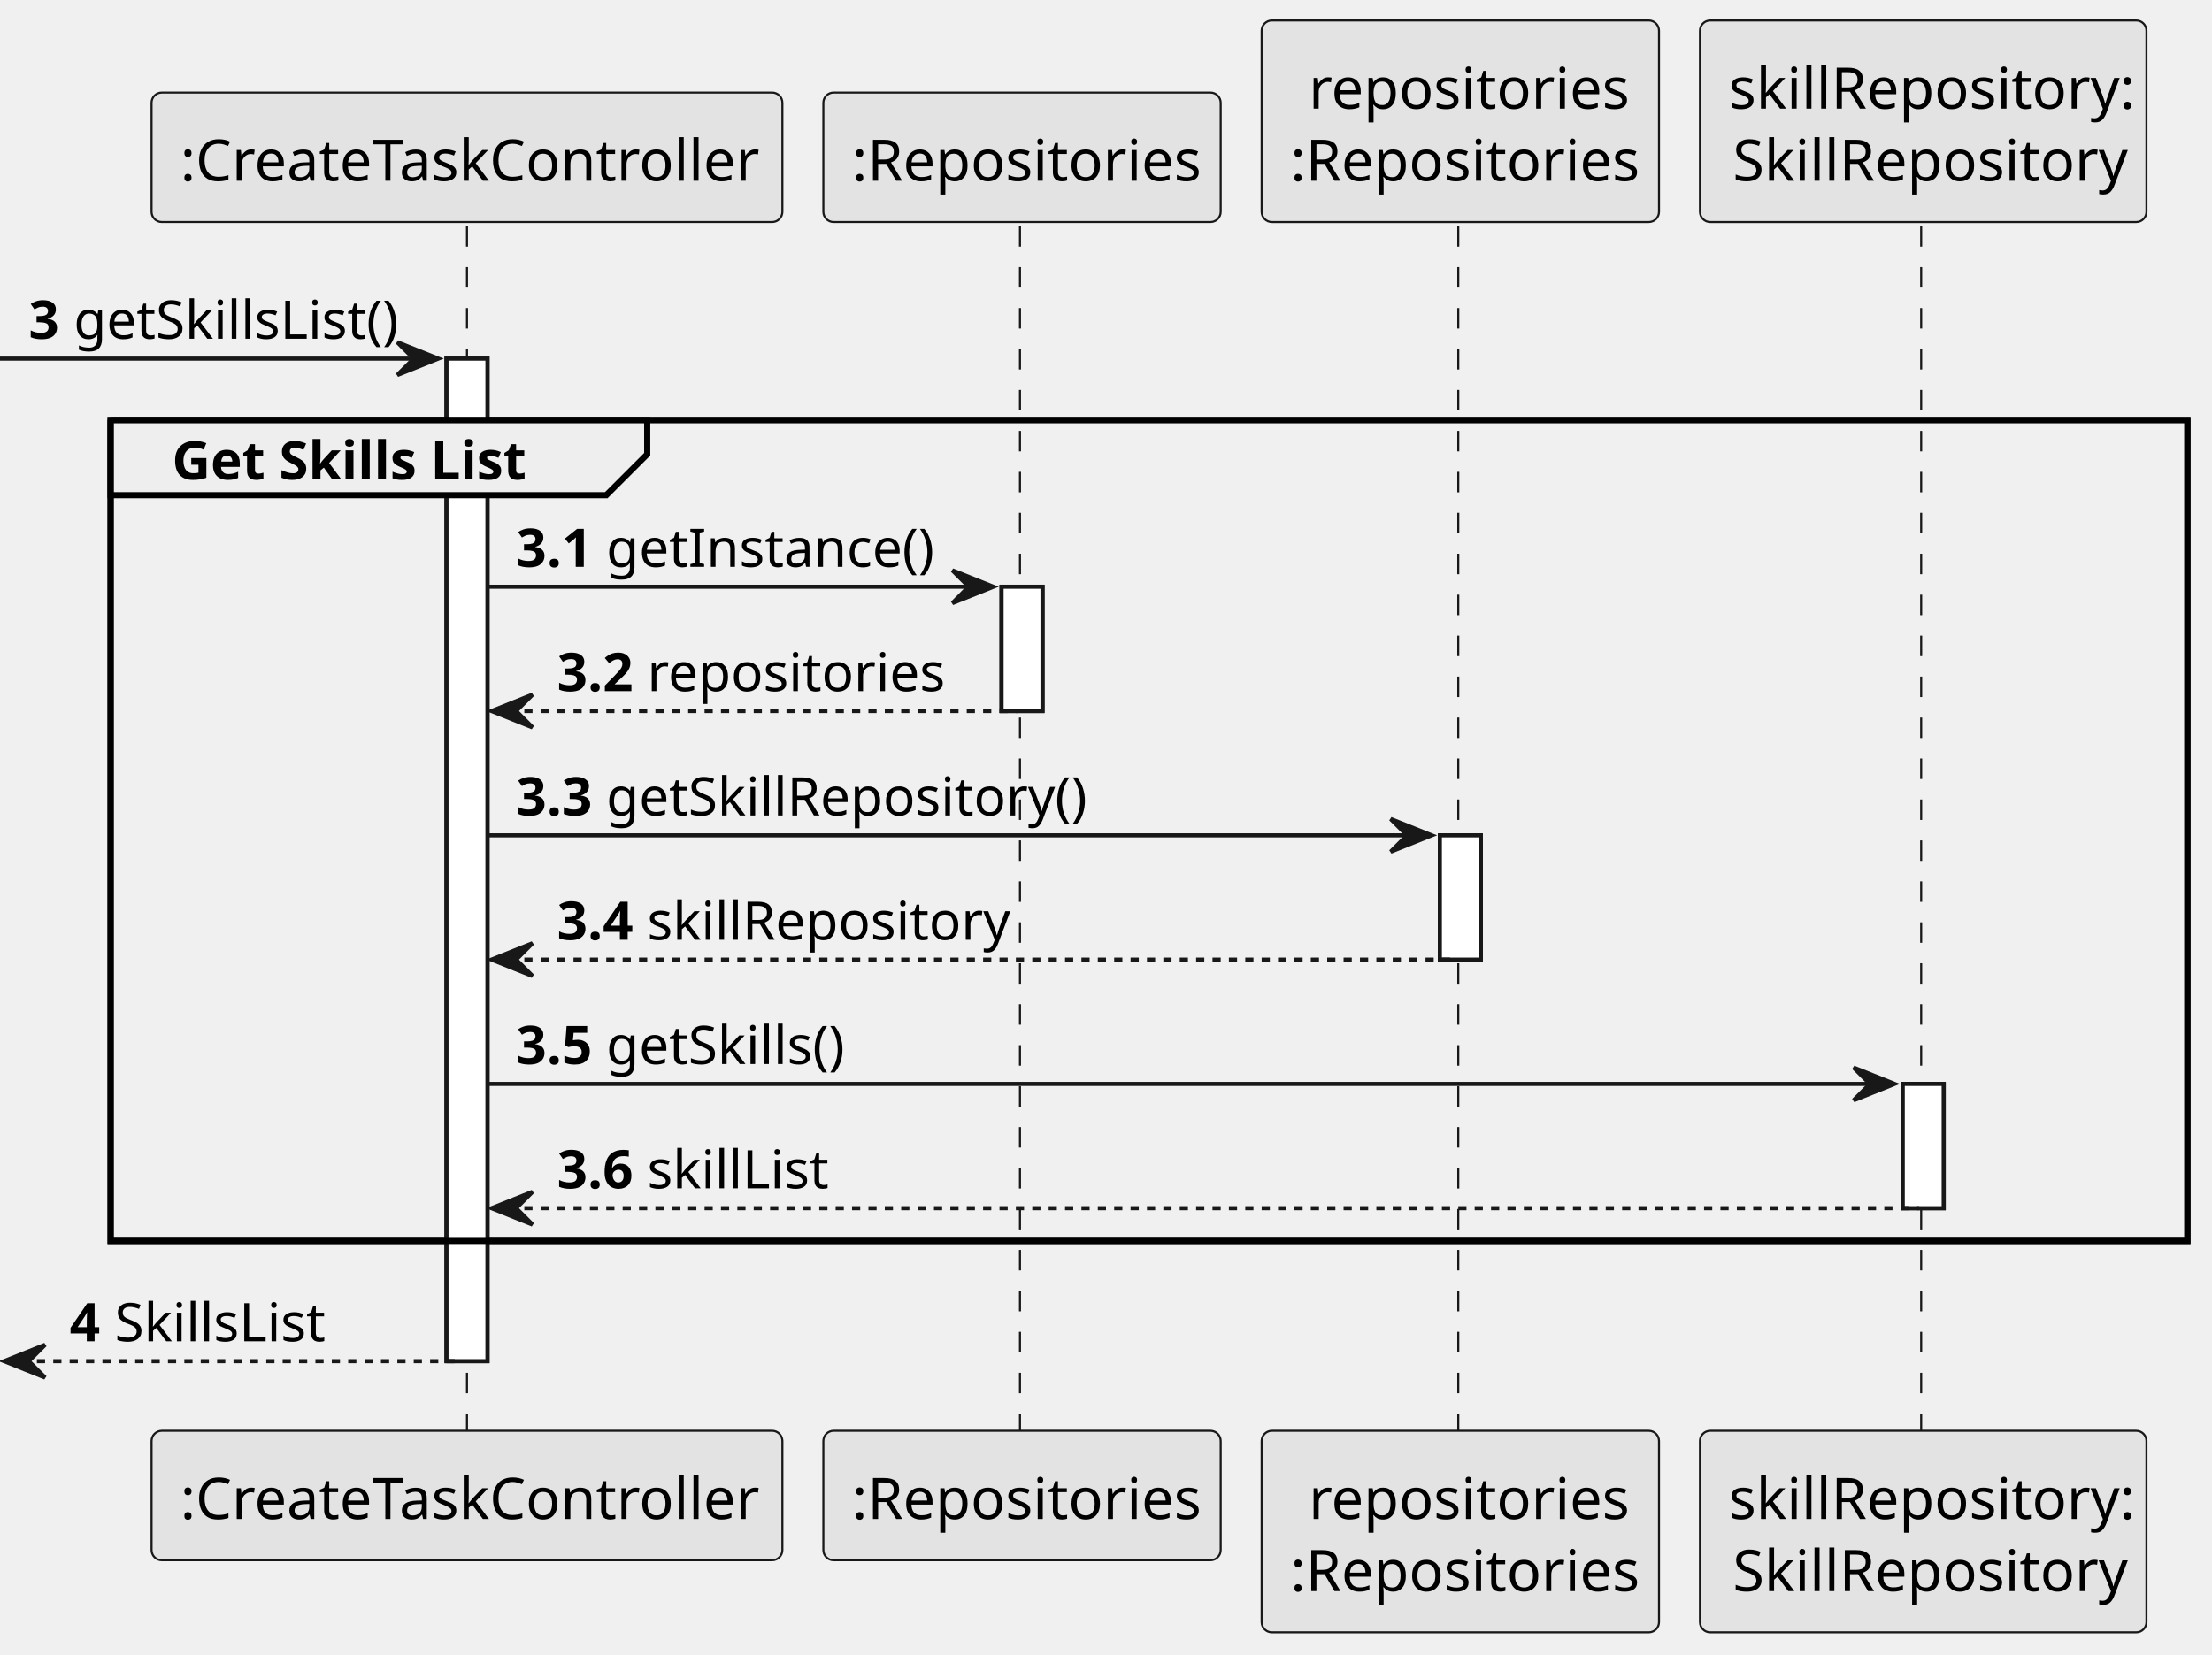
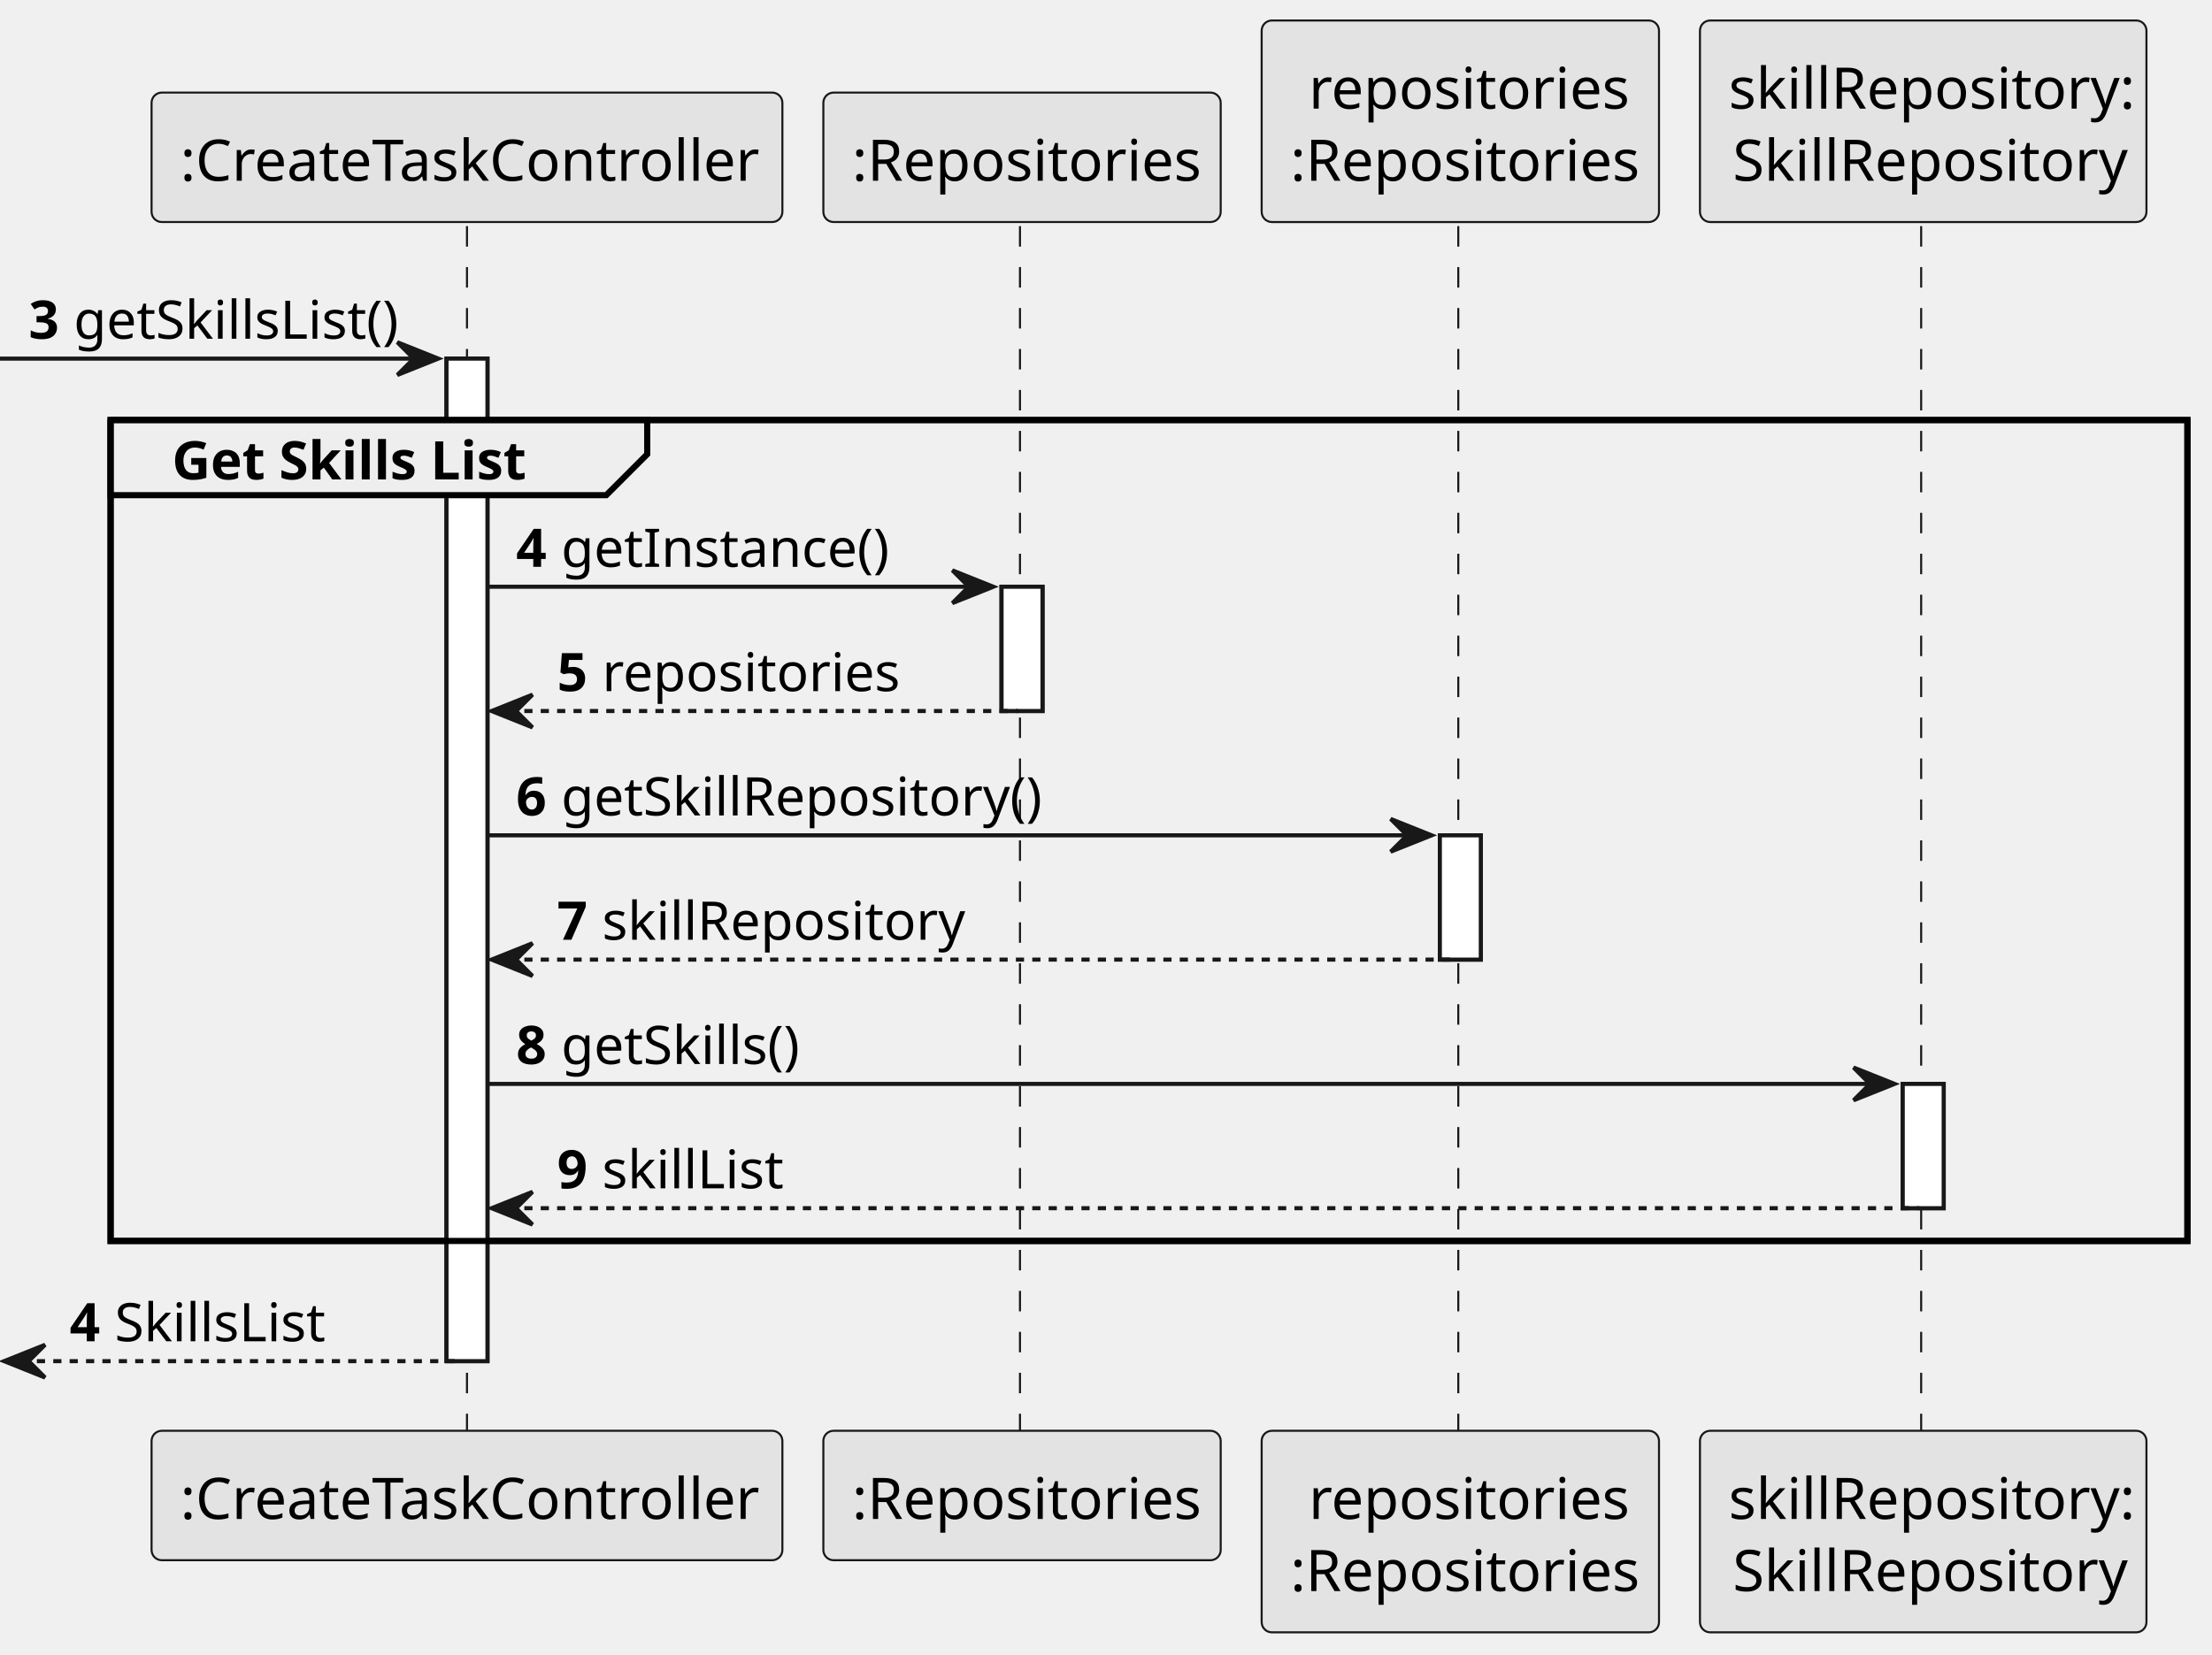
<svg xmlns="http://www.w3.org/2000/svg" contentStyleType="text/css" height="404px" preserveAspectRatio="none" style="width:540px;height:404px;background:#FFFFFF;" version="1.1" viewBox="0 0 540 404" width="540px" zoomAndPan="magnify">
  <defs />
  <g>
    <rect fill="#FFFFFF" height="244.812" style="stroke:#181818;stroke-width:1.0;" width="10" x="109" y="87.57" />
    <rect fill="#FFFFFF" height="30.352" style="stroke:#181818;stroke-width:1.0;" width="10" x="244.5" y="143.273" />
    <rect fill="#FFFFFF" height="30.352" style="stroke:#181818;stroke-width:1.0;" width="10" x="351.5" y="203.977" />
    <rect fill="#FFFFFF" height="30.352" style="stroke:#181818;stroke-width:1.0;" width="10" x="464.5" y="264.68" />
    <rect fill="none" height="200.461" style="stroke:#000000;stroke-width:1.5;" width="507" x="27" y="102.57" />
    <line style="stroke:#181818;stroke-width:0.5;stroke-dasharray:5.0,5.0;" x1="114" x2="114" y1="55.219" y2="350.383" />
    <line style="stroke:#181818;stroke-width:0.5;stroke-dasharray:5.0,5.0;" x1="249" x2="249" y1="55.219" y2="350.383" />
    <line style="stroke:#181818;stroke-width:0.5;stroke-dasharray:5.0,5.0;" x1="356" x2="356" y1="55.219" y2="350.383" />
    <line style="stroke:#181818;stroke-width:0.5;stroke-dasharray:5.0,5.0;" x1="469" x2="469" y1="55.219" y2="350.383" />
    <rect fill="#E3E3E3" height="31.609" rx="2.5" ry="2.5" style="stroke:#181818;stroke-width:0.5;" width="154" x="37" y="22.609" />
    <text fill="#000000" font-family="sans-serif" font-size="14" lengthAdjust="spacing" textLength="140" x="44" y="44.143">:CreateTaskController</text>
    <rect fill="#E3E3E3" height="31.609" rx="2.5" ry="2.5" style="stroke:#181818;stroke-width:0.5;" width="154" x="37" y="349.383" />
    <text fill="#000000" font-family="sans-serif" font-size="14" lengthAdjust="spacing" textLength="140" x="44" y="370.916">:CreateTaskController</text>
    <rect fill="#E3E3E3" height="31.609" rx="2.5" ry="2.5" style="stroke:#181818;stroke-width:0.5;" width="97" x="201" y="22.609" />
    <text fill="#000000" font-family="sans-serif" font-size="14" lengthAdjust="spacing" textLength="83" x="208" y="44.143">:Repositories</text>
    <rect fill="#E3E3E3" height="31.609" rx="2.5" ry="2.5" style="stroke:#181818;stroke-width:0.5;" width="97" x="201" y="349.383" />
    <text fill="#000000" font-family="sans-serif" font-size="14" lengthAdjust="spacing" textLength="83" x="208" y="370.916">:Repositories</text>
    <rect fill="#E3E3E3" height="49.219" rx="2.5" ry="2.5" style="stroke:#181818;stroke-width:0.5;" width="97" x="308" y="5" />
    <text fill="#000000" font-family="sans-serif" font-size="14" lengthAdjust="spacing" textLength="74" x="319.5" y="26.533">repositories</text>
    <text fill="#000000" font-family="sans-serif" font-size="14" lengthAdjust="spacing" textLength="83" x="315" y="44.143">:Repositories</text>
    <rect fill="#E3E3E3" height="49.219" rx="2.5" ry="2.5" style="stroke:#181818;stroke-width:0.5;" width="97" x="308" y="349.383" />
    <text fill="#000000" font-family="sans-serif" font-size="14" lengthAdjust="spacing" textLength="74" x="319.5" y="370.916">repositories</text>
    <text fill="#000000" font-family="sans-serif" font-size="14" lengthAdjust="spacing" textLength="83" x="315" y="388.525">:Repositories</text>
    <rect fill="#E3E3E3" height="49.219" rx="2.5" ry="2.5" style="stroke:#181818;stroke-width:0.5;" width="109" x="415" y="5" />
    <text fill="#000000" font-family="sans-serif" font-size="14" lengthAdjust="spacing" textLength="95" x="422" y="26.533">skillRepository:</text>
    <text fill="#000000" font-family="sans-serif" font-size="14" lengthAdjust="spacing" textLength="93" x="423" y="44.143">SkillRepository</text>
    <rect fill="#E3E3E3" height="49.219" rx="2.5" ry="2.5" style="stroke:#181818;stroke-width:0.5;" width="109" x="415" y="349.383" />
    <text fill="#000000" font-family="sans-serif" font-size="14" lengthAdjust="spacing" textLength="95" x="422" y="370.916">skillRepository:</text>
    <text fill="#000000" font-family="sans-serif" font-size="14" lengthAdjust="spacing" textLength="93" x="423" y="388.525">SkillRepository</text>
    <rect fill="#FFFFFF" height="244.812" style="stroke:#181818;stroke-width:1.0;" width="10" x="109" y="87.57" />
    <rect fill="#FFFFFF" height="30.352" style="stroke:#181818;stroke-width:1.0;" width="10" x="244.5" y="143.273" />
    <rect fill="#FFFFFF" height="30.352" style="stroke:#181818;stroke-width:1.0;" width="10" x="351.5" y="203.977" />
    <rect fill="#FFFFFF" height="30.352" style="stroke:#181818;stroke-width:1.0;" width="10" x="464.5" y="264.68" />
    <polygon fill="#181818" points="97,83.57,107,87.57,97,91.57,101,87.57" style="stroke:#181818;stroke-width:1.0;" />
    <line style="stroke:#181818;stroke-width:1.0;" x1="0" x2="103" y1="87.57" y2="87.57" />
    <text fill="#000000" font-family="sans-serif" font-size="13" font-weight="bold" lengthAdjust="spacing" textLength="7" x="7" y="82.714">3</text>
    <text fill="#000000" font-family="sans-serif" font-size="13" lengthAdjust="spacing" textLength="79" x="18" y="82.714">getSkillsList()</text>
    <path d="M27,102.57 L158,102.57 L158,110.922 L148,120.922 L27,120.922 L27,102.57 " fill="#EEEEEE" style="stroke:#000000;stroke-width:1.5;" />
    <rect fill="none" height="200.461" style="stroke:#000000;stroke-width:1.5;" width="507" x="27" y="102.57" />
    <text fill="#000000" font-family="sans-serif" font-size="13" font-weight="bold" lengthAdjust="spacing" textLength="86" x="42" y="117.065">Get Skills List</text>
    <polygon fill="#181818" points="232.5,139.273,242.5,143.273,232.5,147.273,236.5,143.273" style="stroke:#181818;stroke-width:1.0;" />
    <line style="stroke:#181818;stroke-width:1.0;" x1="119" x2="238.5" y1="143.273" y2="143.273" />
-     <text fill="#000000" font-family="sans-serif" font-size="13" font-weight="bold" lengthAdjust="spacing" textLength="18" x="126" y="138.417">3.1</text>
-     <text fill="#000000" font-family="sans-serif" font-size="13" lengthAdjust="spacing" textLength="75" x="148" y="138.417">getInstance()</text>
+     <text fill="#000000" font-family="sans-serif" font-size="13" font-weight="bold" lengthAdjust="spacing" textLength="7" x="126" y="138.417">4</text>
+     <text fill="#000000" font-family="sans-serif" font-size="13" lengthAdjust="spacing" textLength="75" x="137" y="138.417">getInstance()</text>
    <polygon fill="#181818" points="130,169.625,120,173.625,130,177.625,126,173.625" style="stroke:#181818;stroke-width:1.0;" />
    <line style="stroke:#181818;stroke-width:1.0;stroke-dasharray:2.0,2.0;" x1="124" x2="248.5" y1="173.625" y2="173.625" />
-     <text fill="#000000" font-family="sans-serif" font-size="13" font-weight="bold" lengthAdjust="spacing" textLength="18" x="136" y="168.769">3.2</text>
-     <text fill="#000000" font-family="sans-serif" font-size="13" lengthAdjust="spacing" textLength="67" x="158" y="168.769">repositories</text>
+     <text fill="#000000" font-family="sans-serif" font-size="13" font-weight="bold" lengthAdjust="spacing" textLength="7" x="136" y="168.769">5</text>
+     <text fill="#000000" font-family="sans-serif" font-size="13" lengthAdjust="spacing" textLength="67" x="147" y="168.769">repositories</text>
    <polygon fill="#181818" points="339.5,199.977,349.5,203.977,339.5,207.977,343.5,203.977" style="stroke:#181818;stroke-width:1.0;" />
    <line style="stroke:#181818;stroke-width:1.0;" x1="119" x2="345.5" y1="203.977" y2="203.977" />
-     <text fill="#000000" font-family="sans-serif" font-size="13" font-weight="bold" lengthAdjust="spacing" textLength="18" x="126" y="199.12">3.3</text>
-     <text fill="#000000" font-family="sans-serif" font-size="13" lengthAdjust="spacing" textLength="113" x="148" y="199.12">getSkillRepository()</text>
+     <text fill="#000000" font-family="sans-serif" font-size="13" font-weight="bold" lengthAdjust="spacing" textLength="7" x="126" y="199.12">6</text>
+     <text fill="#000000" font-family="sans-serif" font-size="13" lengthAdjust="spacing" textLength="113" x="137" y="199.12">getSkillRepository()</text>
    <polygon fill="#181818" points="130,230.328,120,234.328,130,238.328,126,234.328" style="stroke:#181818;stroke-width:1.0;" />
    <line style="stroke:#181818;stroke-width:1.0;stroke-dasharray:2.0,2.0;" x1="124" x2="355.5" y1="234.328" y2="234.328" />
-     <text fill="#000000" font-family="sans-serif" font-size="13" font-weight="bold" lengthAdjust="spacing" textLength="18" x="136" y="229.472">3.4</text>
-     <text fill="#000000" font-family="sans-serif" font-size="13" lengthAdjust="spacing" textLength="85" x="158" y="229.472">skillRepository</text>
+     <text fill="#000000" font-family="sans-serif" font-size="13" font-weight="bold" lengthAdjust="spacing" textLength="7" x="136" y="229.472">7</text>
+     <text fill="#000000" font-family="sans-serif" font-size="13" lengthAdjust="spacing" textLength="85" x="147" y="229.472">skillRepository</text>
    <polygon fill="#181818" points="452.5,260.68,462.5,264.68,452.5,268.68,456.5,264.68" style="stroke:#181818;stroke-width:1.0;" />
    <line style="stroke:#181818;stroke-width:1.0;" x1="119" x2="458.5" y1="264.68" y2="264.68" />
-     <text fill="#000000" font-family="sans-serif" font-size="13" font-weight="bold" lengthAdjust="spacing" textLength="18" x="126" y="259.823">3.5</text>
-     <text fill="#000000" font-family="sans-serif" font-size="13" lengthAdjust="spacing" textLength="58" x="148" y="259.823">getSkills()</text>
+     <text fill="#000000" font-family="sans-serif" font-size="13" font-weight="bold" lengthAdjust="spacing" textLength="7" x="126" y="259.823">8</text>
+     <text fill="#000000" font-family="sans-serif" font-size="13" lengthAdjust="spacing" textLength="58" x="137" y="259.823">getSkills()</text>
    <polygon fill="#181818" points="130,291.031,120,295.031,130,299.031,126,295.031" style="stroke:#181818;stroke-width:1.0;" />
    <line style="stroke:#181818;stroke-width:1.0;stroke-dasharray:2.0,2.0;" x1="124" x2="468.5" y1="295.031" y2="295.031" />
-     <text fill="#000000" font-family="sans-serif" font-size="13" font-weight="bold" lengthAdjust="spacing" textLength="18" x="136" y="290.175">3.6</text>
-     <text fill="#000000" font-family="sans-serif" font-size="13" lengthAdjust="spacing" textLength="44" x="158" y="290.175">skillList</text>
+     <text fill="#000000" font-family="sans-serif" font-size="13" font-weight="bold" lengthAdjust="spacing" textLength="7" x="136" y="290.175">9</text>
+     <text fill="#000000" font-family="sans-serif" font-size="13" lengthAdjust="spacing" textLength="44" x="147" y="290.175">skillList</text>
    <polygon fill="#181818" points="11,328.383,1,332.383,11,336.383,7,332.383" style="stroke:#181818;stroke-width:1.0;" />
    <line style="stroke:#181818;stroke-width:1.0;stroke-dasharray:2.0,2.0;" x1="5" x2="113" y1="332.383" y2="332.383" />
    <text fill="#000000" font-family="sans-serif" font-size="13" font-weight="bold" lengthAdjust="spacing" textLength="7" x="17" y="327.526">4</text>
    <text fill="#000000" font-family="sans-serif" font-size="13" lengthAdjust="spacing" textLength="53" x="28" y="327.526">SkillsList</text>
  </g>
</svg>
